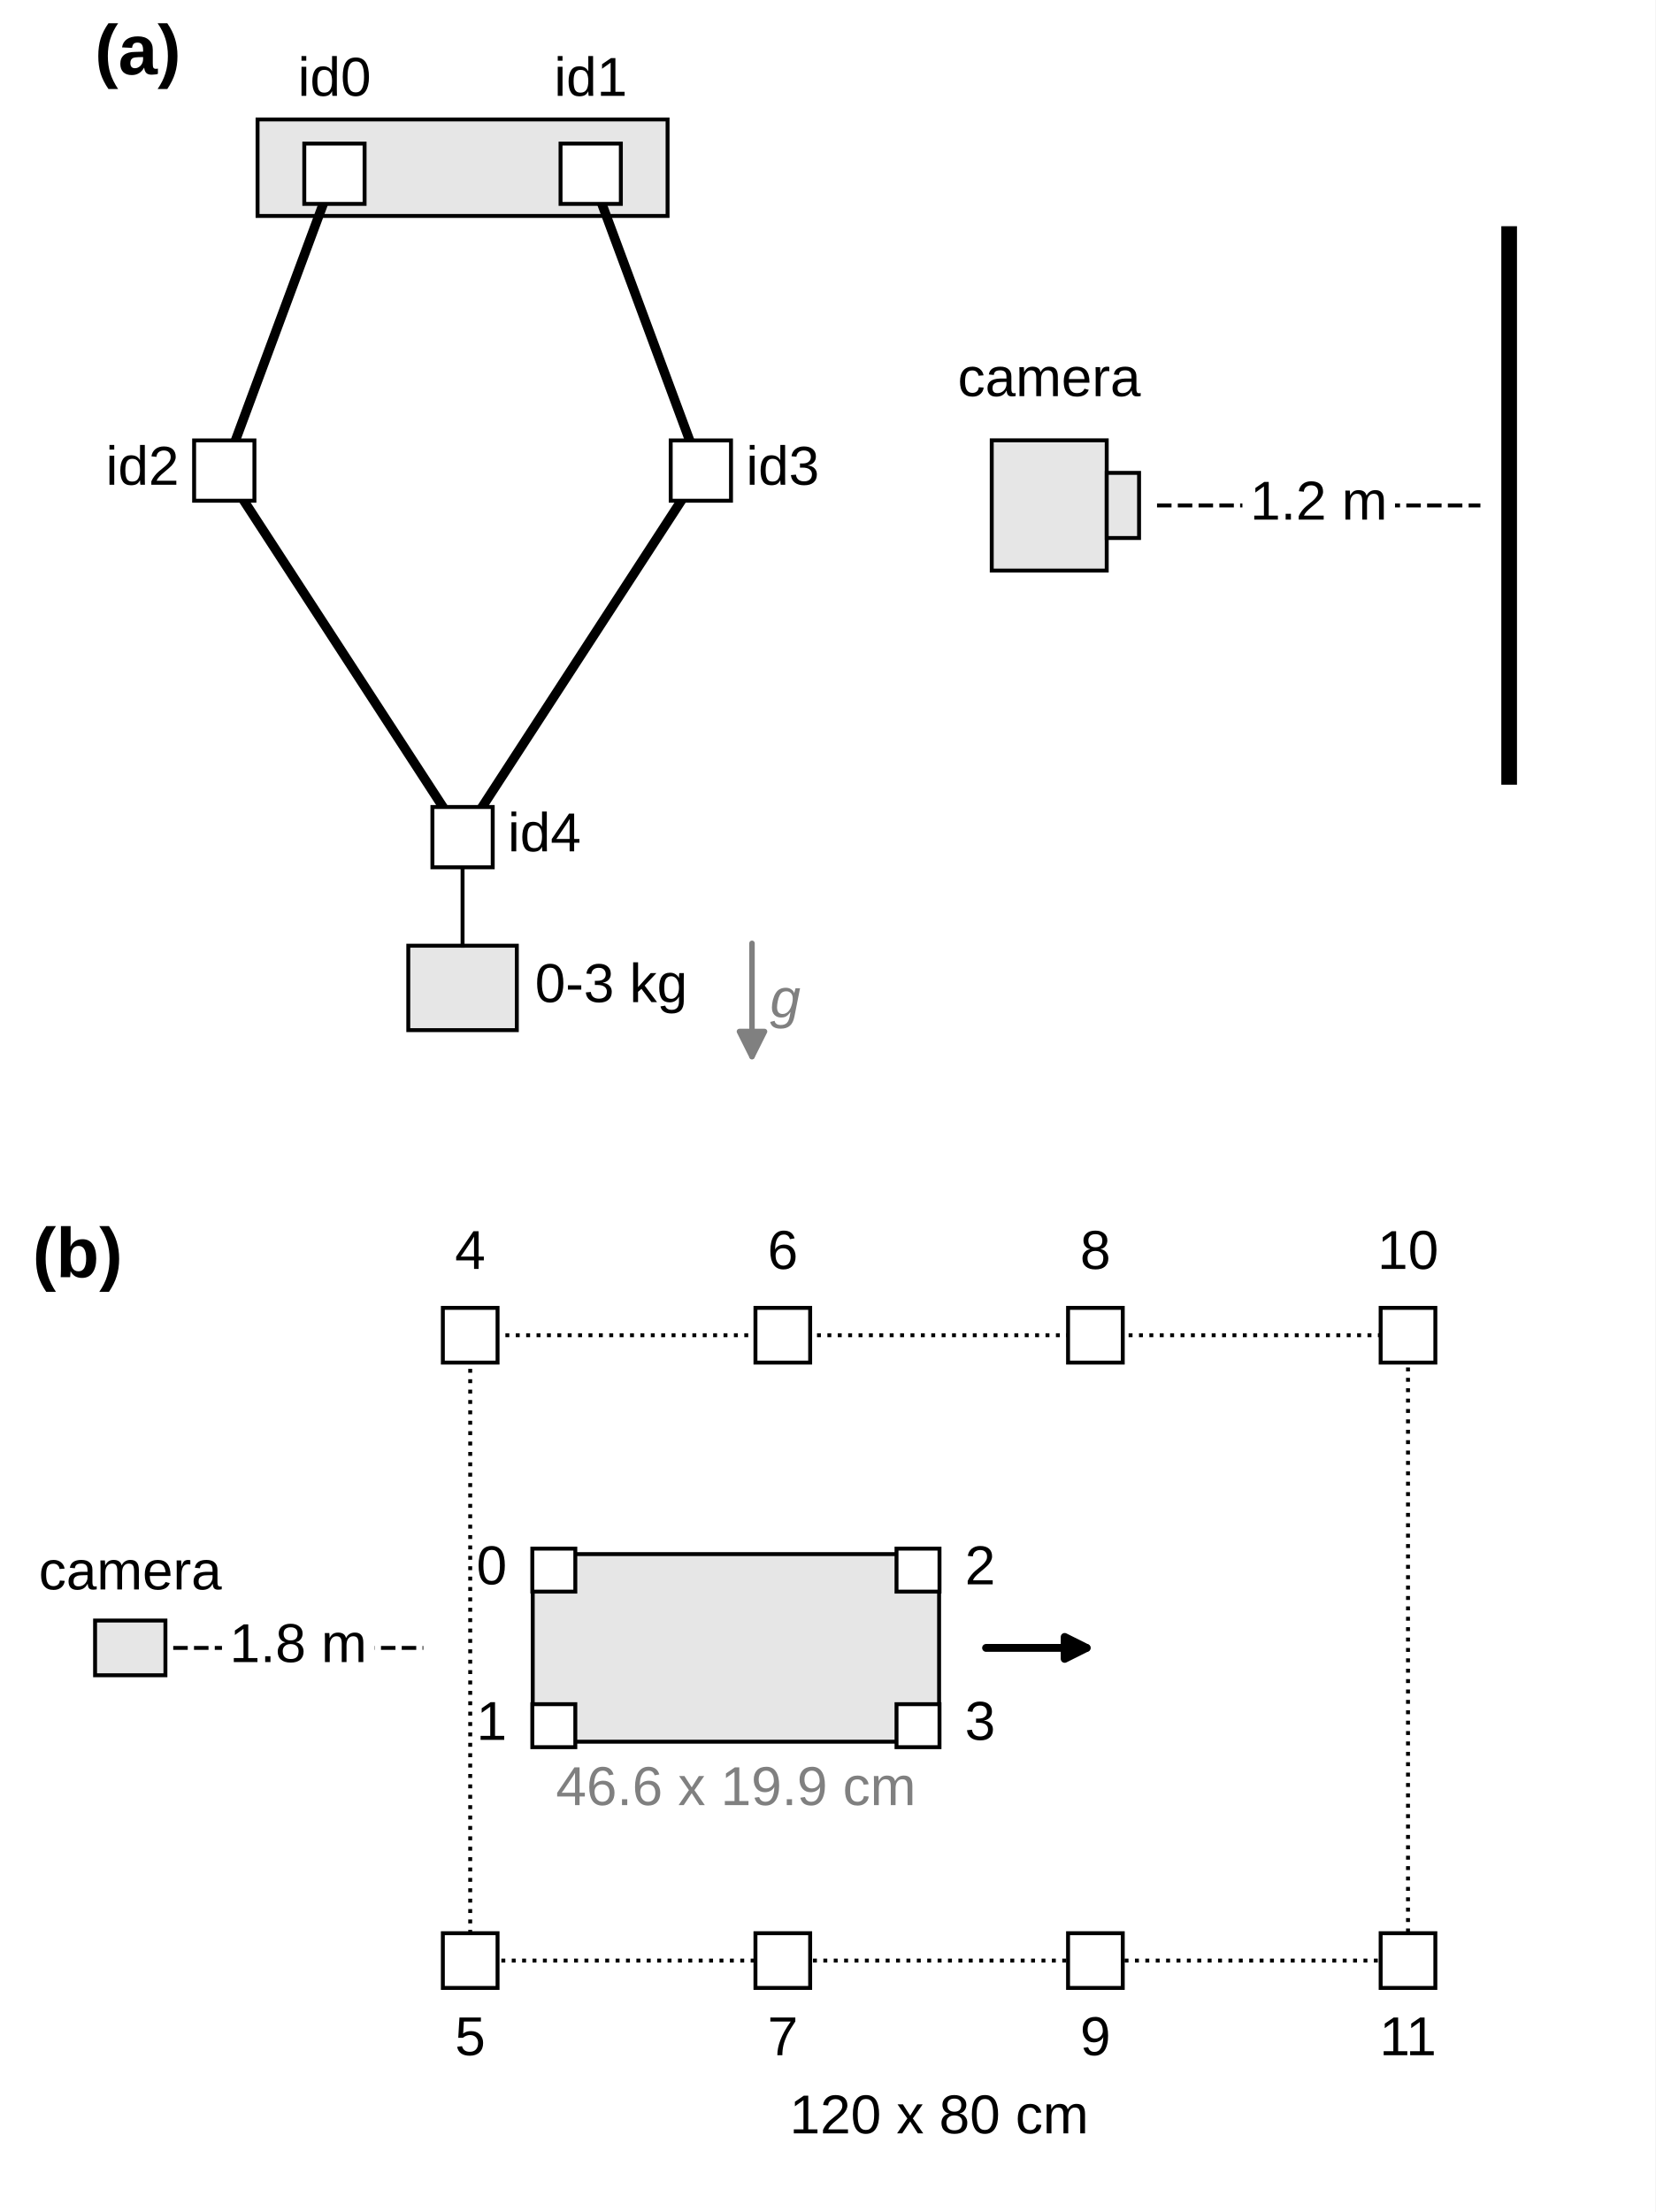
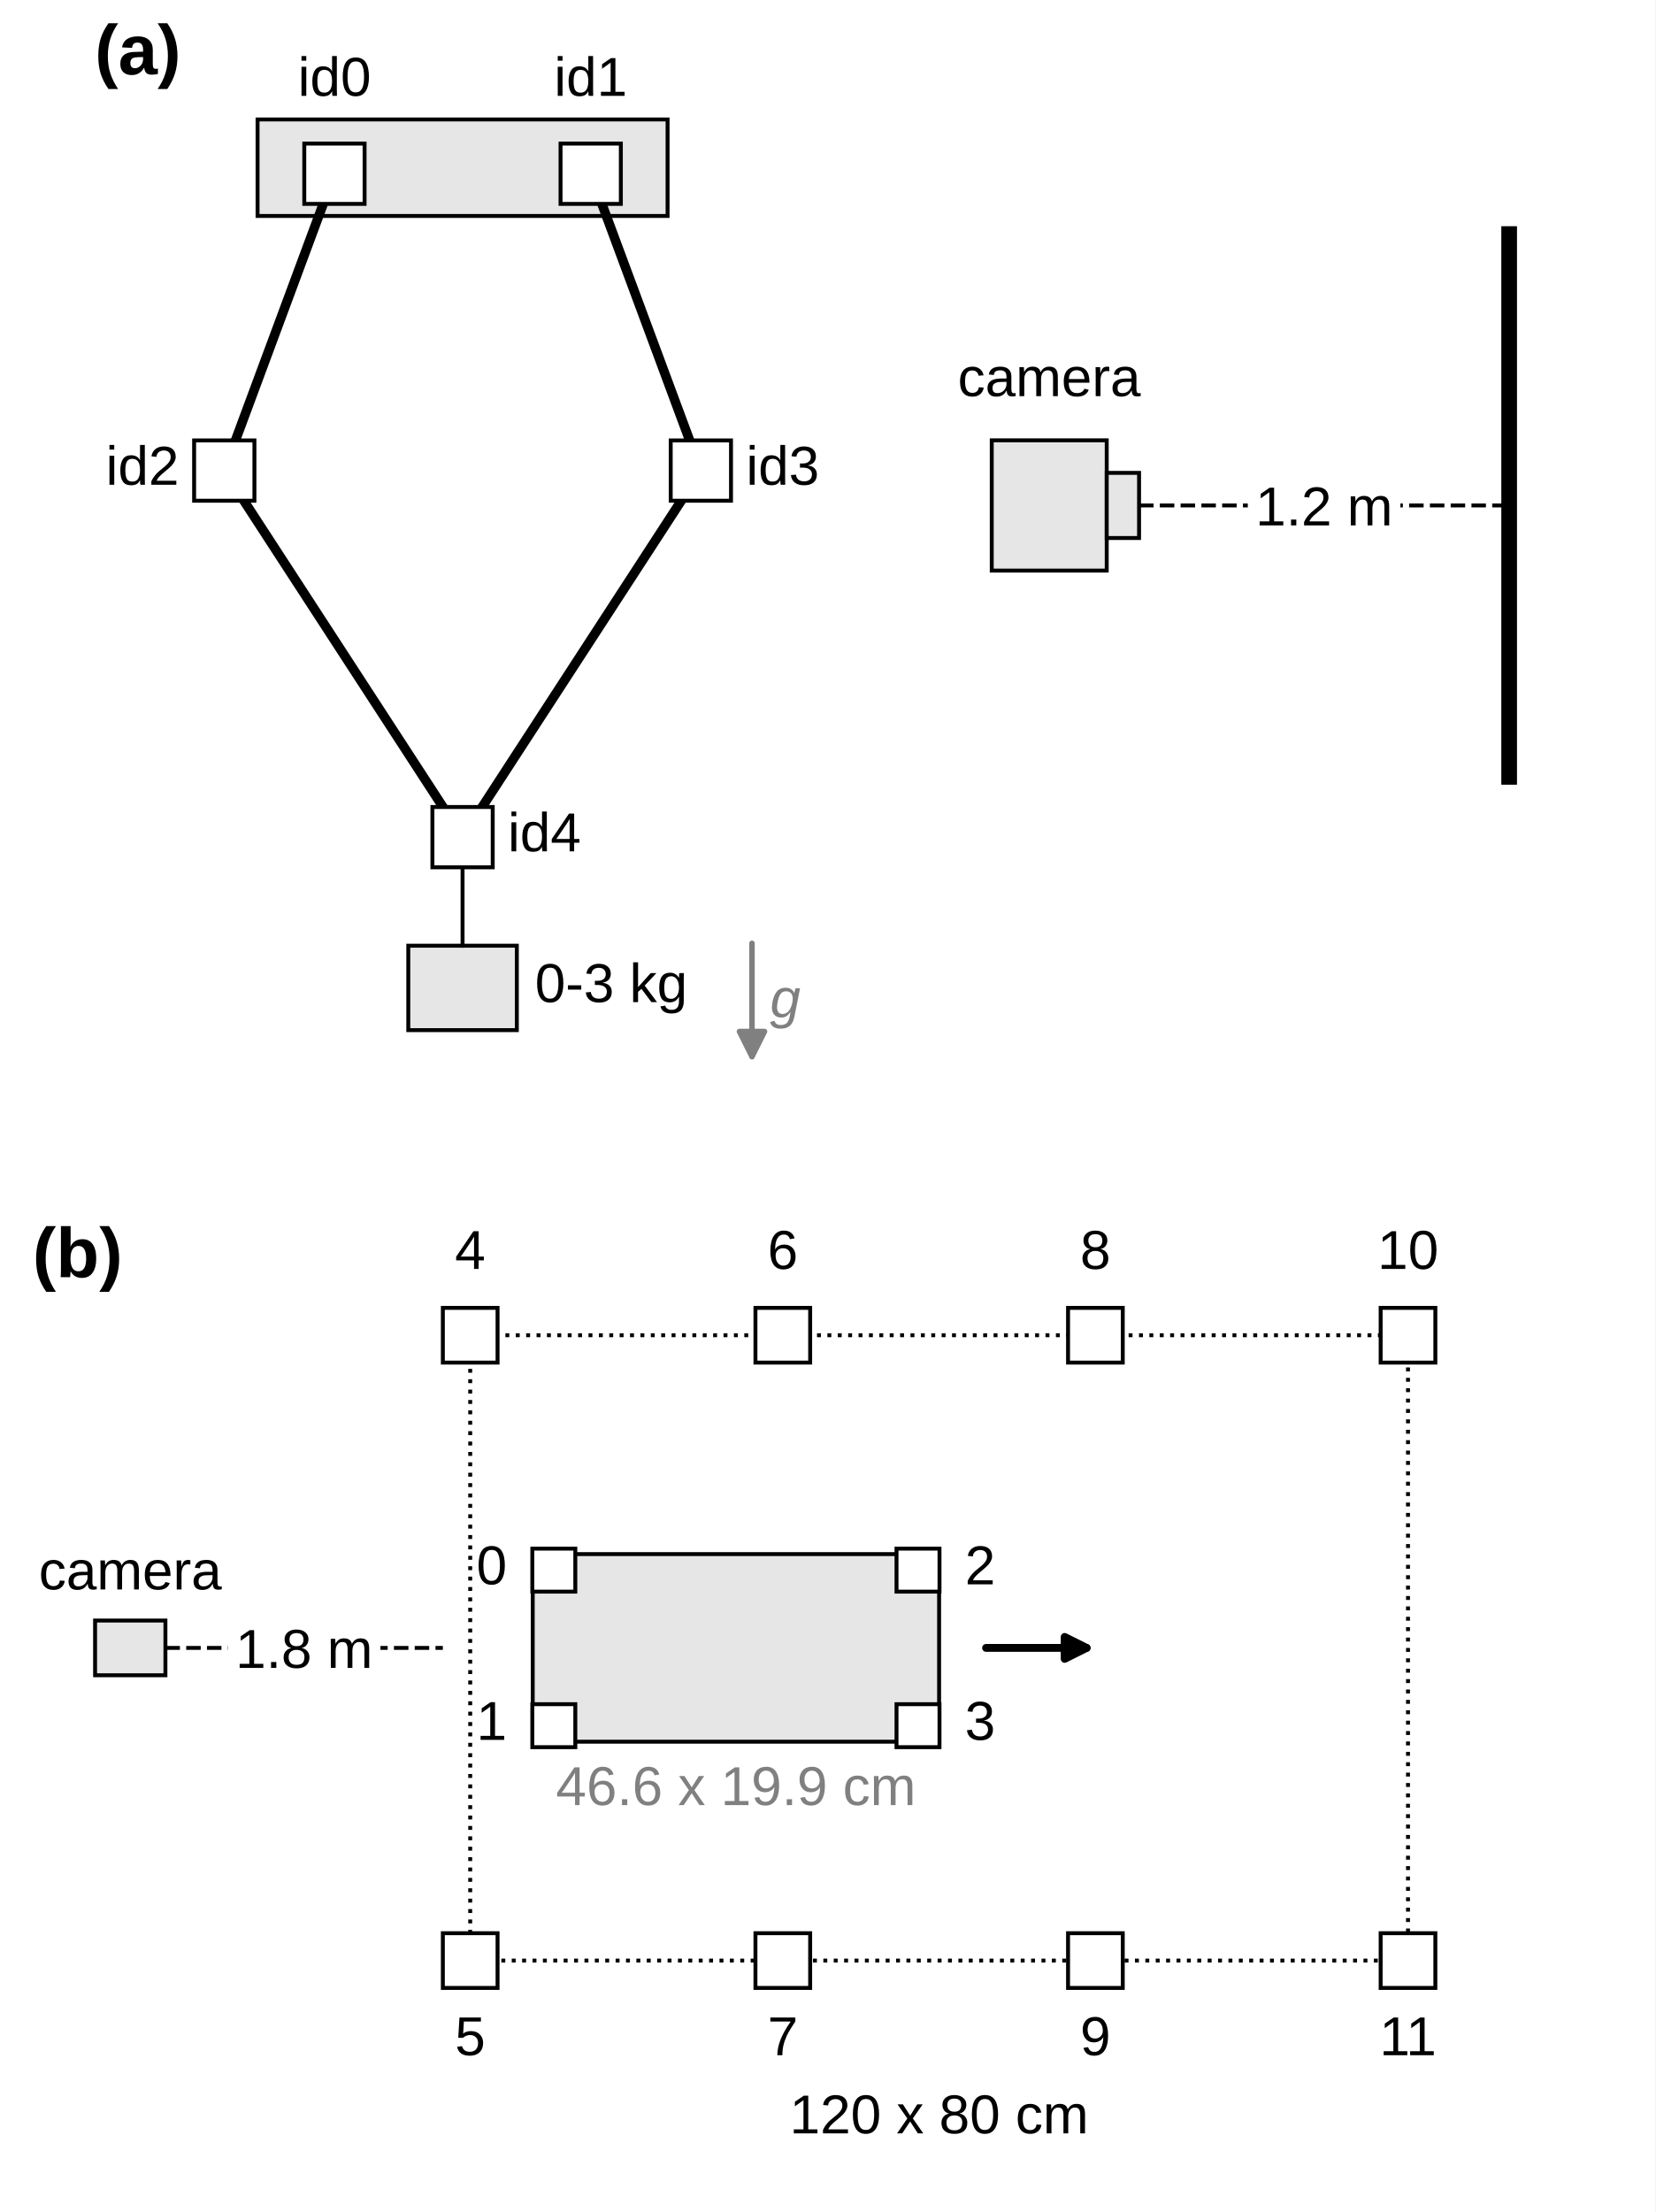
<svg xmlns="http://www.w3.org/2000/svg" width="211.176pt" height="282.115pt" viewBox="0 0 211.176 282.115" version="1.1">
  <defs>
    <style type="text/css">*{stroke-linejoin: round; stroke-linecap: butt}</style>
  </defs>
  <g id="figure_1">
    <g id="patch_1">
      <path d="M 0 282.115  L 211.176 282.115  L 211.176 0  L 0 0  z " style="fill: #ffffff" />
    </g>
    <g id="axes_1">
      <g id="patch_2">
-         <path d="M 32.855 27.543  L 85.159 27.543  L 85.159 15.236  L 32.855 15.236  z " clip-path="url(#p91291fff2e)" style="fill: #e6e6e6; stroke: #000000; stroke-width: 0.5; stroke-linejoin: miter" />
+         <path d="M 32.855 27.543  L 85.159 27.543  L 85.159 15.236  L 32.855 15.236  z " clip-path="url(#pd13dd7d558)" style="fill: #e6e6e6; stroke: #000000; stroke-width: 0.5; stroke-linejoin: miter" />
      </g>
      <g id="patch_3">
-         <path d="M 52.084 131.382  L 65.929 131.382  L 65.929 120.614  L 52.084 120.614  z " clip-path="url(#p91291fff2e)" style="fill: #e6e6e6; stroke: #000000; stroke-width: 0.5; stroke-linejoin: miter" />
+         <path d="M 52.084 131.382  L 65.929 131.382  L 65.929 120.614  L 52.084 120.614  z " clip-path="url(#pd13dd7d558)" style="fill: #e6e6e6; stroke: #000000; stroke-width: 0.5; stroke-linejoin: miter" />
      </g>
      <g id="line2d_1">
-         <path d="M 59.007 110.615  L 59.007 120.614  " clip-path="url(#p91291fff2e)" style="fill: none; stroke: #000000; stroke-width: 0.5; stroke-linecap: square" />
+         <path d="M 59.007 110.615  L 59.007 120.614  " clip-path="url(#pd13dd7d558)" style="fill: none; stroke: #000000; stroke-width: 0.5; stroke-linecap: square" />
      </g>
      <g id="line2d_2">
-         <path d="M 42.662 22.159  L 28.609 60.017  " clip-path="url(#p91291fff2e)" style="fill: none; stroke: #000000; stroke-width: 1.2; stroke-linecap: round" />
+         <path d="M 42.662 22.159  L 28.609 60.017  " clip-path="url(#pd13dd7d558)" style="fill: none; stroke: #000000; stroke-width: 1.2; stroke-linecap: round" />
      </g>
      <g id="line2d_3">
-         <path d="M 28.609 60.017  L 59.007 106.769  " clip-path="url(#p91291fff2e)" style="fill: none; stroke: #000000; stroke-width: 1.2; stroke-linecap: round" />
+         <path d="M 28.609 60.017  L 59.007 106.769  " clip-path="url(#pd13dd7d558)" style="fill: none; stroke: #000000; stroke-width: 1.2; stroke-linecap: round" />
      </g>
      <g id="line2d_4">
-         <path d="M 75.352 22.159  L 89.405 60.017  " clip-path="url(#p91291fff2e)" style="fill: none; stroke: #000000; stroke-width: 1.2; stroke-linecap: round" />
+         <path d="M 75.352 22.159  L 89.405 60.017  " clip-path="url(#pd13dd7d558)" style="fill: none; stroke: #000000; stroke-width: 1.2; stroke-linecap: round" />
      </g>
      <g id="line2d_5">
-         <path d="M 89.405 60.017  L 59.007 106.769  " clip-path="url(#p91291fff2e)" style="fill: none; stroke: #000000; stroke-width: 1.2; stroke-linecap: round" />
+         <path d="M 89.405 60.017  L 59.007 106.769  " clip-path="url(#pd13dd7d558)" style="fill: none; stroke: #000000; stroke-width: 1.2; stroke-linecap: round" />
      </g>
      <g id="text_1">
        <text style="font-size: 7px; font-family: 'Arial'; text-anchor: middle" x="42.662" y="12.225" transform="rotate(-0 42.66171 12.22457)">id0</text>
      </g>
      <g id="text_2">
        <text style="font-size: 7px; font-family: 'Arial'; text-anchor: middle" x="75.352" y="12.225" transform="rotate(-0 75.35191 12.22457)">id1</text>
      </g>
      <g id="text_3">
        <text style="font-size: 7px; font-family: 'Arial'; text-anchor: end" x="22.84" y="61.828" transform="rotate(-0 22.83976 61.82809)">id2</text>
      </g>
      <g id="text_4">
        <text style="font-size: 7px; font-family: 'Arial'; text-anchor: start" x="95.174" y="61.828" transform="rotate(-0 95.17386 61.82809)">id3</text>
      </g>
      <g id="text_5">
        <text style="font-size: 7px; font-family: 'Arial'; text-anchor: start" x="64.776" y="108.58" transform="rotate(-0 64.77567 108.5802)">id4</text>
      </g>
      <g id="text_6">
        <text style="font-size: 7px; font-family: 'Arial'; text-anchor: start" x="68.237" y="127.81" transform="rotate(-0 68.23698 127.8096)">0-3 kg</text>
      </g>
      <g id="patch_4">
        <path d="M 95.928 120.311  Q 95.928 127.925 95.928 134.756  " style="fill: none; stroke: #808080; stroke-width: 0.7; stroke-linecap: round" />
        <path d="M 97.528 131.556  L 95.928 134.756  L 94.328 131.556  z " style="fill: #808080; stroke: #808080; stroke-width: 0.7; stroke-linecap: round" />
      </g>
      <g id="text_7">
        <text style="font-style: italic; font-size: 7px; font-family: 'Arial'; text-anchor: start; fill: #808080" x="98.235" y="129.743" transform="rotate(-0 98.23505 129.7429)">g</text>
      </g>
      <g id="text_8">
        <text style="font-weight: 700; font-size: 9px; font-family: 'Arial'; text-anchor: start" x="12.087" y="9.481" transform="rotate(-0 12.08676 9.481427)">(a)</text>
      </g>
      <g id="patch_5">
-         <path d="M 38.816 26.005  L 46.508 26.005  L 46.508 18.313  L 38.816 18.313  z " clip-path="url(#p91291fff2e)" style="fill: #ffffff; stroke: #000000; stroke-width: 0.5; stroke-linejoin: miter" />
+         <path d="M 38.816 26.005  L 46.508 26.005  L 46.508 18.313  L 38.816 18.313  z " clip-path="url(#pd13dd7d558)" style="fill: #ffffff; stroke: #000000; stroke-width: 0.5; stroke-linejoin: miter" />
      </g>
      <g id="patch_6">
-         <path d="M 71.506 26.005  L 79.198 26.005  L 79.198 18.313  L 71.506 18.313  z " clip-path="url(#p91291fff2e)" style="fill: #ffffff; stroke: #000000; stroke-width: 0.5; stroke-linejoin: miter" />
+         <path d="M 71.506 26.005  L 79.198 26.005  L 79.198 18.313  L 71.506 18.313  z " clip-path="url(#pd13dd7d558)" style="fill: #ffffff; stroke: #000000; stroke-width: 0.5; stroke-linejoin: miter" />
      </g>
      <g id="patch_7">
-         <path d="M 24.763 63.862  L 32.455 63.862  L 32.455 56.171  L 24.763 56.171  z " clip-path="url(#p91291fff2e)" style="fill: #ffffff; stroke: #000000; stroke-width: 0.5; stroke-linejoin: miter" />
+         <path d="M 24.763 63.862  L 32.455 63.862  L 32.455 56.171  L 24.763 56.171  z " clip-path="url(#pd13dd7d558)" style="fill: #ffffff; stroke: #000000; stroke-width: 0.5; stroke-linejoin: miter" />
      </g>
      <g id="patch_8">
-         <path d="M 85.559 63.862  L 93.251 63.862  L 93.251 56.171  L 85.559 56.171  z " clip-path="url(#p91291fff2e)" style="fill: #ffffff; stroke: #000000; stroke-width: 0.5; stroke-linejoin: miter" />
+         <path d="M 85.559 63.862  L 93.251 63.862  L 93.251 56.171  L 85.559 56.171  z " clip-path="url(#pd13dd7d558)" style="fill: #ffffff; stroke: #000000; stroke-width: 0.5; stroke-linejoin: miter" />
      </g>
      <g id="patch_9">
-         <path d="M 55.161 110.615  L 62.853 110.615  L 62.853 102.923  L 55.161 102.923  z " clip-path="url(#p91291fff2e)" style="fill: #ffffff; stroke: #000000; stroke-width: 0.5; stroke-linejoin: miter" />
+         <path d="M 55.161 110.615  L 62.853 110.615  L 62.853 102.923  L 55.161 102.923  z " clip-path="url(#pd13dd7d558)" style="fill: #ffffff; stroke: #000000; stroke-width: 0.5; stroke-linejoin: miter" />
      </g>
    </g>
    <g id="axes_2">
      <g id="patch_10">
-         <path d="M 126.511 72.771  L 141.179 72.771  L 141.179 56.157  L 126.511 56.157  z " clip-path="url(#p9f15934a43)" style="fill: #e6e6e6; stroke: #000000; stroke-width: 0.5; stroke-linejoin: miter" />
+         <path d="M 126.511 72.771  L 141.179 72.771  L 141.179 56.157  L 126.511 56.157  z " clip-path="url(#p18b885434e)" style="fill: #e6e6e6; stroke: #000000; stroke-width: 0.5; stroke-linejoin: miter" />
      </g>
      <g id="patch_11">
-         <path d="M 141.179 68.617  L 145.304 68.617  L 145.304 60.31  L 141.179 60.31  z " clip-path="url(#p9f15934a43)" style="fill: #e6e6e6; stroke: #000000; stroke-width: 0.5; stroke-linejoin: miter" />
+         <path d="M 141.179 68.617  L 145.304 68.617  L 145.304 60.31  L 141.179 60.31  z " clip-path="url(#p18b885434e)" style="fill: #e6e6e6; stroke: #000000; stroke-width: 0.5; stroke-linejoin: miter" />
      </g>
      <g id="line2d_6">
-         <path d="M 147.596 64.464  L 188.848 64.464  " clip-path="url(#p9f15934a43)" style="fill: none; stroke-dasharray: 1.85,0.8; stroke-dashoffset: 0; stroke: #000000; stroke-width: 0.5" />
+         <path d="M 145.304 64.464  L 192.515 64.464  " clip-path="url(#p18b885434e)" style="fill: none; stroke-dasharray: 1.85,0.8; stroke-dashoffset: 0; stroke: #000000; stroke-width: 0.5" />
      </g>
      <g id="line2d_7">
-         <path d="M 192.515 99.077  L 192.515 29.851  " clip-path="url(#p9f15934a43)" style="fill: none; stroke: #000000; stroke-width: 2; stroke-linecap: square" />
+         <path d="M 192.515 99.077  L 192.515 29.851  " clip-path="url(#p18b885434e)" style="fill: none; stroke: #000000; stroke-width: 2; stroke-linecap: square" />
      </g>
      <g id="text_9">
        <g id="patch_12">
-           <path d="M 158.489 68.728  L 177.955 68.728  L 177.955 60.199  L 158.489 60.199  z " style="fill: #ffffff" />
+           <path d="M 159.177 69.465  L 178.642 69.465  L 178.642 60.936  L 159.177 60.936  z " style="fill: #ffffff" />
        </g>
-         <text style="font-size: 7px; font-family: 'Arial'; text-anchor: middle" x="168.222" y="66.275" transform="rotate(-0 168.222 66.2752)">1.2 m</text>
+         <text style="font-size: 7px; font-family: 'Arial'; text-anchor: middle" x="168.91" y="67.012" transform="rotate(-0 168.9096 67.01177)">1.2 m</text>
      </g>
      <g id="text_10">
        <text style="font-size: 7px; font-family: 'Arial'; text-anchor: middle" x="133.845" y="50.53" transform="rotate(-0 133.8449 50.5298)">camera</text>
      </g>
    </g>
    <g id="axes_3">
      <g id="patch_13">
-         <path d="M 59.982 250.048  L 179.612 250.048  L 179.612 170.294  L 59.982 170.294  L 59.982 250.048  z " clip-path="url(#p78cd871964)" style="fill: none; stroke-dasharray: 0.5,0.825; stroke-dashoffset: 0; stroke: #000000; stroke-width: 0.5; stroke-linejoin: miter" />
+         <path d="M 59.982 250.048  L 179.612 250.048  L 179.612 170.294  L 59.982 170.294  L 59.982 250.048  z " clip-path="url(#p9d819d1128)" style="fill: none; stroke-dasharray: 0.5,0.825; stroke-dashoffset: 0; stroke: #000000; stroke-width: 0.5; stroke-linejoin: miter" />
      </g>
      <g id="patch_14">
-         <path d="M 67.957 222.134  L 119.797 222.134  L 119.797 198.208  L 67.957 198.208  z " clip-path="url(#p78cd871964)" style="fill: #e6e6e6; stroke: #000000; stroke-width: 0.5; stroke-linejoin: miter" />
+         <path d="M 67.957 222.134  L 119.797 222.134  L 119.797 198.208  L 67.957 198.208  z " clip-path="url(#p9d819d1128)" style="fill: #e6e6e6; stroke: #000000; stroke-width: 0.5; stroke-linejoin: miter" />
      </g>
      <g id="patch_15">
-         <path d="M 12.129 213.66  L 21.102 213.66  L 21.102 206.681  L 12.129 206.681  z " clip-path="url(#p78cd871964)" style="fill: #e6e6e6; stroke: #000000; stroke-width: 0.5; stroke-linejoin: miter" />
+         <path d="M 12.129 213.66  L 21.102 213.66  L 21.102 206.681  L 12.129 206.681  z " clip-path="url(#p9d819d1128)" style="fill: #e6e6e6; stroke: #000000; stroke-width: 0.5; stroke-linejoin: miter" />
      </g>
      <g id="line2d_8">
-         <path d="M 22.098 210.171  L 54 210.171  " clip-path="url(#p78cd871964)" style="fill: none; stroke-dasharray: 1.85,0.8; stroke-dashoffset: 0; stroke: #000000; stroke-width: 0.5" />
+         <path d="M 21.102 210.171  L 56.492 210.171  " clip-path="url(#p9d819d1128)" style="fill: none; stroke-dasharray: 1.85,0.8; stroke-dashoffset: 0; stroke: #000000; stroke-width: 0.5" />
      </g>
      <g id="text_11">
        <text style="font-size: 7px; font-family: 'Arial'; text-anchor: middle" x="59.982" y="161.842" transform="rotate(-0 59.98151 161.8422)">4</text>
      </g>
      <g id="text_12">
        <text style="font-size: 7px; font-family: 'Arial'; text-anchor: middle" x="59.982" y="262.122" transform="rotate(-0 59.98151 262.1222)">5</text>
      </g>
      <g id="text_13">
        <text style="font-size: 7px; font-family: 'Arial'; text-anchor: middle" x="99.858" y="161.842" transform="rotate(-0 99.85841 161.8422)">6</text>
      </g>
      <g id="text_14">
        <text style="font-size: 7px; font-family: 'Arial'; text-anchor: middle" x="99.858" y="262.122" transform="rotate(-0 99.85841 262.1222)">7</text>
      </g>
      <g id="text_15">
        <text style="font-size: 7px; font-family: 'Arial'; text-anchor: middle" x="139.735" y="161.842" transform="rotate(-0 139.7353 161.8422)">8</text>
      </g>
      <g id="text_16">
        <text style="font-size: 7px; font-family: 'Arial'; text-anchor: middle" x="139.735" y="262.122" transform="rotate(-0 139.7353 262.1222)">9</text>
      </g>
      <g id="text_17">
        <text style="font-size: 7px; font-family: 'Arial'; text-anchor: middle" x="179.612" y="161.842" transform="rotate(-0 179.6122 161.8422)">10</text>
      </g>
      <g id="text_18">
        <text style="font-size: 7px; font-family: 'Arial'; text-anchor: middle" x="179.612" y="262.122" transform="rotate(-0 179.6122 262.1222)">11</text>
      </g>
      <g id="text_19">
        <text style="font-size: 7px; font-family: 'Arial'; text-anchor: middle" x="119.797" y="272.091" transform="rotate(-0 119.7969 272.0915)">120 x 80 cm</text>
      </g>
      <g id="text_20">
        <text style="font-size: 7px; font-family: 'Arial'; text-anchor: end" x="64.667" y="202.063" transform="rotate(-0 64.66705 202.0628)">0</text>
      </g>
      <g id="text_21">
        <text style="font-size: 7px; font-family: 'Arial'; text-anchor: end" x="64.667" y="221.902" transform="rotate(-0 64.66705 221.9016)">1</text>
      </g>
      <g id="text_22">
        <text style="font-size: 7px; font-family: 'Arial'; text-anchor: start" x="123.087" y="202.063" transform="rotate(-0 123.0867 202.0628)">2</text>
      </g>
      <g id="text_23">
        <text style="font-size: 7px; font-family: 'Arial'; text-anchor: start" x="123.087" y="221.902" transform="rotate(-0 123.0867 221.9016)">3</text>
      </g>
      <g id="text_24">
        <text style="font-size: 7px; font-family: 'Arial'; text-anchor: middle; fill: #808080" x="93.877" y="230.221" transform="rotate(-0 93.87688 230.2207)">46.6 x 19.9 cm</text>
      </g>
      <g id="patch_16">
        <path d="M 125.787 210.171  Q 132.76 210.171 138.614 210.171  " style="fill: none; stroke: #000000; stroke-linecap: round" />
        <path d="M 135.814 208.771  L 138.614 210.171  L 135.814 211.571  z " style="stroke: #000000; stroke-linecap: round" />
      </g>
      <g id="text_25">
        <g id="patch_17">
-           <path d="M 28.316 214.435  L 47.782 214.435  L 47.782 205.906  L 28.316 205.906  z " style="fill: #ffffff" />
+           <path d="M 29.064 215.172  L 48.53 215.172  L 48.53 206.643  L 29.064 206.643  z " style="fill: #ffffff" />
        </g>
-         <text style="font-size: 7px; font-family: 'Arial'; text-anchor: middle" x="38.049" y="211.982" transform="rotate(-0 38.04921 211.9822)">1.8 m</text>
+         <text style="font-size: 7px; font-family: 'Arial'; text-anchor: middle" x="38.797" y="212.719" transform="rotate(-0 38.79691 212.7188)">1.8 m</text>
      </g>
      <g id="text_26">
        <text style="font-size: 7px; font-family: 'Arial'; text-anchor: middle" x="16.615" y="202.716" transform="rotate(-0 16.61538 202.716)">camera</text>
      </g>
      <g id="text_27">
        <text style="font-weight: 700; font-size: 9px; font-family: 'Arial'; text-anchor: start" x="4.154" y="162.889" transform="rotate(-0 4.153845 162.8891)">(b)</text>
      </g>
      <g id="patch_18">
-         <path d="M 56.492 173.783  L 63.471 173.783  L 63.471 166.805  L 56.492 166.805  z " clip-path="url(#p78cd871964)" style="fill: #ffffff; stroke: #000000; stroke-width: 0.5; stroke-linejoin: miter" />
+         <path d="M 56.492 173.783  L 63.471 173.783  L 63.471 166.805  L 56.492 166.805  z " clip-path="url(#p9d819d1128)" style="fill: #ffffff; stroke: #000000; stroke-width: 0.5; stroke-linejoin: miter" />
      </g>
      <g id="patch_19">
-         <path d="M 56.492 253.537  L 63.471 253.537  L 63.471 246.558  L 56.492 246.558  z " clip-path="url(#p78cd871964)" style="fill: #ffffff; stroke: #000000; stroke-width: 0.5; stroke-linejoin: miter" />
+         <path d="M 56.492 253.537  L 63.471 253.537  L 63.471 246.558  L 56.492 246.558  z " clip-path="url(#p9d819d1128)" style="fill: #ffffff; stroke: #000000; stroke-width: 0.5; stroke-linejoin: miter" />
      </g>
      <g id="patch_20">
-         <path d="M 96.369 173.783  L 103.348 173.783  L 103.348 166.805  L 96.369 166.805  z " clip-path="url(#p78cd871964)" style="fill: #ffffff; stroke: #000000; stroke-width: 0.5; stroke-linejoin: miter" />
+         <path d="M 96.369 173.783  L 103.348 173.783  L 103.348 166.805  L 96.369 166.805  z " clip-path="url(#p9d819d1128)" style="fill: #ffffff; stroke: #000000; stroke-width: 0.5; stroke-linejoin: miter" />
      </g>
      <g id="patch_21">
-         <path d="M 96.369 253.537  L 103.348 253.537  L 103.348 246.558  L 96.369 246.558  z " clip-path="url(#p78cd871964)" style="fill: #ffffff; stroke: #000000; stroke-width: 0.5; stroke-linejoin: miter" />
+         <path d="M 96.369 253.537  L 103.348 253.537  L 103.348 246.558  L 96.369 246.558  z " clip-path="url(#p9d819d1128)" style="fill: #ffffff; stroke: #000000; stroke-width: 0.5; stroke-linejoin: miter" />
      </g>
      <g id="patch_22">
-         <path d="M 136.246 173.783  L 143.225 173.783  L 143.225 166.805  L 136.246 166.805  z " clip-path="url(#p78cd871964)" style="fill: #ffffff; stroke: #000000; stroke-width: 0.5; stroke-linejoin: miter" />
+         <path d="M 136.246 173.783  L 143.225 173.783  L 143.225 166.805  L 136.246 166.805  z " clip-path="url(#p9d819d1128)" style="fill: #ffffff; stroke: #000000; stroke-width: 0.5; stroke-linejoin: miter" />
      </g>
      <g id="patch_23">
-         <path d="M 136.246 253.537  L 143.225 253.537  L 143.225 246.558  L 136.246 246.558  z " clip-path="url(#p78cd871964)" style="fill: #ffffff; stroke: #000000; stroke-width: 0.5; stroke-linejoin: miter" />
+         <path d="M 136.246 253.537  L 143.225 253.537  L 143.225 246.558  L 136.246 246.558  z " clip-path="url(#p9d819d1128)" style="fill: #ffffff; stroke: #000000; stroke-width: 0.5; stroke-linejoin: miter" />
      </g>
      <g id="patch_24">
-         <path d="M 176.123 173.783  L 183.101 173.783  L 183.101 166.805  L 176.123 166.805  z " clip-path="url(#p78cd871964)" style="fill: #ffffff; stroke: #000000; stroke-width: 0.5; stroke-linejoin: miter" />
+         <path d="M 176.123 173.783  L 183.101 173.783  L 183.101 166.805  L 176.123 166.805  z " clip-path="url(#p9d819d1128)" style="fill: #ffffff; stroke: #000000; stroke-width: 0.5; stroke-linejoin: miter" />
      </g>
      <g id="patch_25">
-         <path d="M 176.123 253.537  L 183.101 253.537  L 183.101 246.558  L 176.123 246.558  z " clip-path="url(#p78cd871964)" style="fill: #ffffff; stroke: #000000; stroke-width: 0.5; stroke-linejoin: miter" />
+         <path d="M 176.123 253.537  L 183.101 253.537  L 183.101 246.558  L 176.123 246.558  z " clip-path="url(#p9d819d1128)" style="fill: #ffffff; stroke: #000000; stroke-width: 0.5; stroke-linejoin: miter" />
      </g>
      <g id="patch_26">
-         <path d="M 67.907 202.993  L 73.39 202.993  L 73.39 197.51  L 67.907 197.51  z " clip-path="url(#p78cd871964)" style="fill: #ffffff; stroke: #000000; stroke-width: 0.5; stroke-linejoin: miter" />
+         <path d="M 67.907 202.993  L 73.39 202.993  L 73.39 197.51  L 67.907 197.51  z " clip-path="url(#p9d819d1128)" style="fill: #ffffff; stroke: #000000; stroke-width: 0.5; stroke-linejoin: miter" />
      </g>
      <g id="patch_27">
-         <path d="M 67.907 222.832  L 73.39 222.832  L 73.39 217.349  L 67.907 217.349  z " clip-path="url(#p78cd871964)" style="fill: #ffffff; stroke: #000000; stroke-width: 0.5; stroke-linejoin: miter" />
+         <path d="M 67.907 222.832  L 73.39 222.832  L 73.39 217.349  L 67.907 217.349  z " clip-path="url(#p9d819d1128)" style="fill: #ffffff; stroke: #000000; stroke-width: 0.5; stroke-linejoin: miter" />
      </g>
      <g id="patch_28">
-         <path d="M 114.364 202.993  L 119.847 202.993  L 119.847 197.51  L 114.364 197.51  z " clip-path="url(#p78cd871964)" style="fill: #ffffff; stroke: #000000; stroke-width: 0.5; stroke-linejoin: miter" />
+         <path d="M 114.364 202.993  L 119.847 202.993  L 119.847 197.51  L 114.364 197.51  z " clip-path="url(#p9d819d1128)" style="fill: #ffffff; stroke: #000000; stroke-width: 0.5; stroke-linejoin: miter" />
      </g>
      <g id="patch_29">
-         <path d="M 114.364 222.832  L 119.847 222.832  L 119.847 217.349  L 114.364 217.349  z " clip-path="url(#p78cd871964)" style="fill: #ffffff; stroke: #000000; stroke-width: 0.5; stroke-linejoin: miter" />
+         <path d="M 114.364 222.832  L 119.847 222.832  L 119.847 217.349  L 114.364 217.349  z " clip-path="url(#p9d819d1128)" style="fill: #ffffff; stroke: #000000; stroke-width: 0.5; stroke-linejoin: miter" />
      </g>
    </g>
  </g>
  <defs>
-     <clipPath id="p91291fff2e">
+     <clipPath id="pd13dd7d558">
      <rect x="10.933" y="2.16" width="96.148" height="138.453" />
    </clipPath>
-     <clipPath id="p9f15934a43">
+     <clipPath id="p18b885434e">
      <rect x="117.344" y="2.16" width="91.672" height="138.453" />
    </clipPath>
-     <clipPath id="p78cd871964">
+     <clipPath id="p9d819d1128">
      <rect x="2.16" y="156.337" width="205.366" height="123.618" />
    </clipPath>
  </defs>
</svg>
